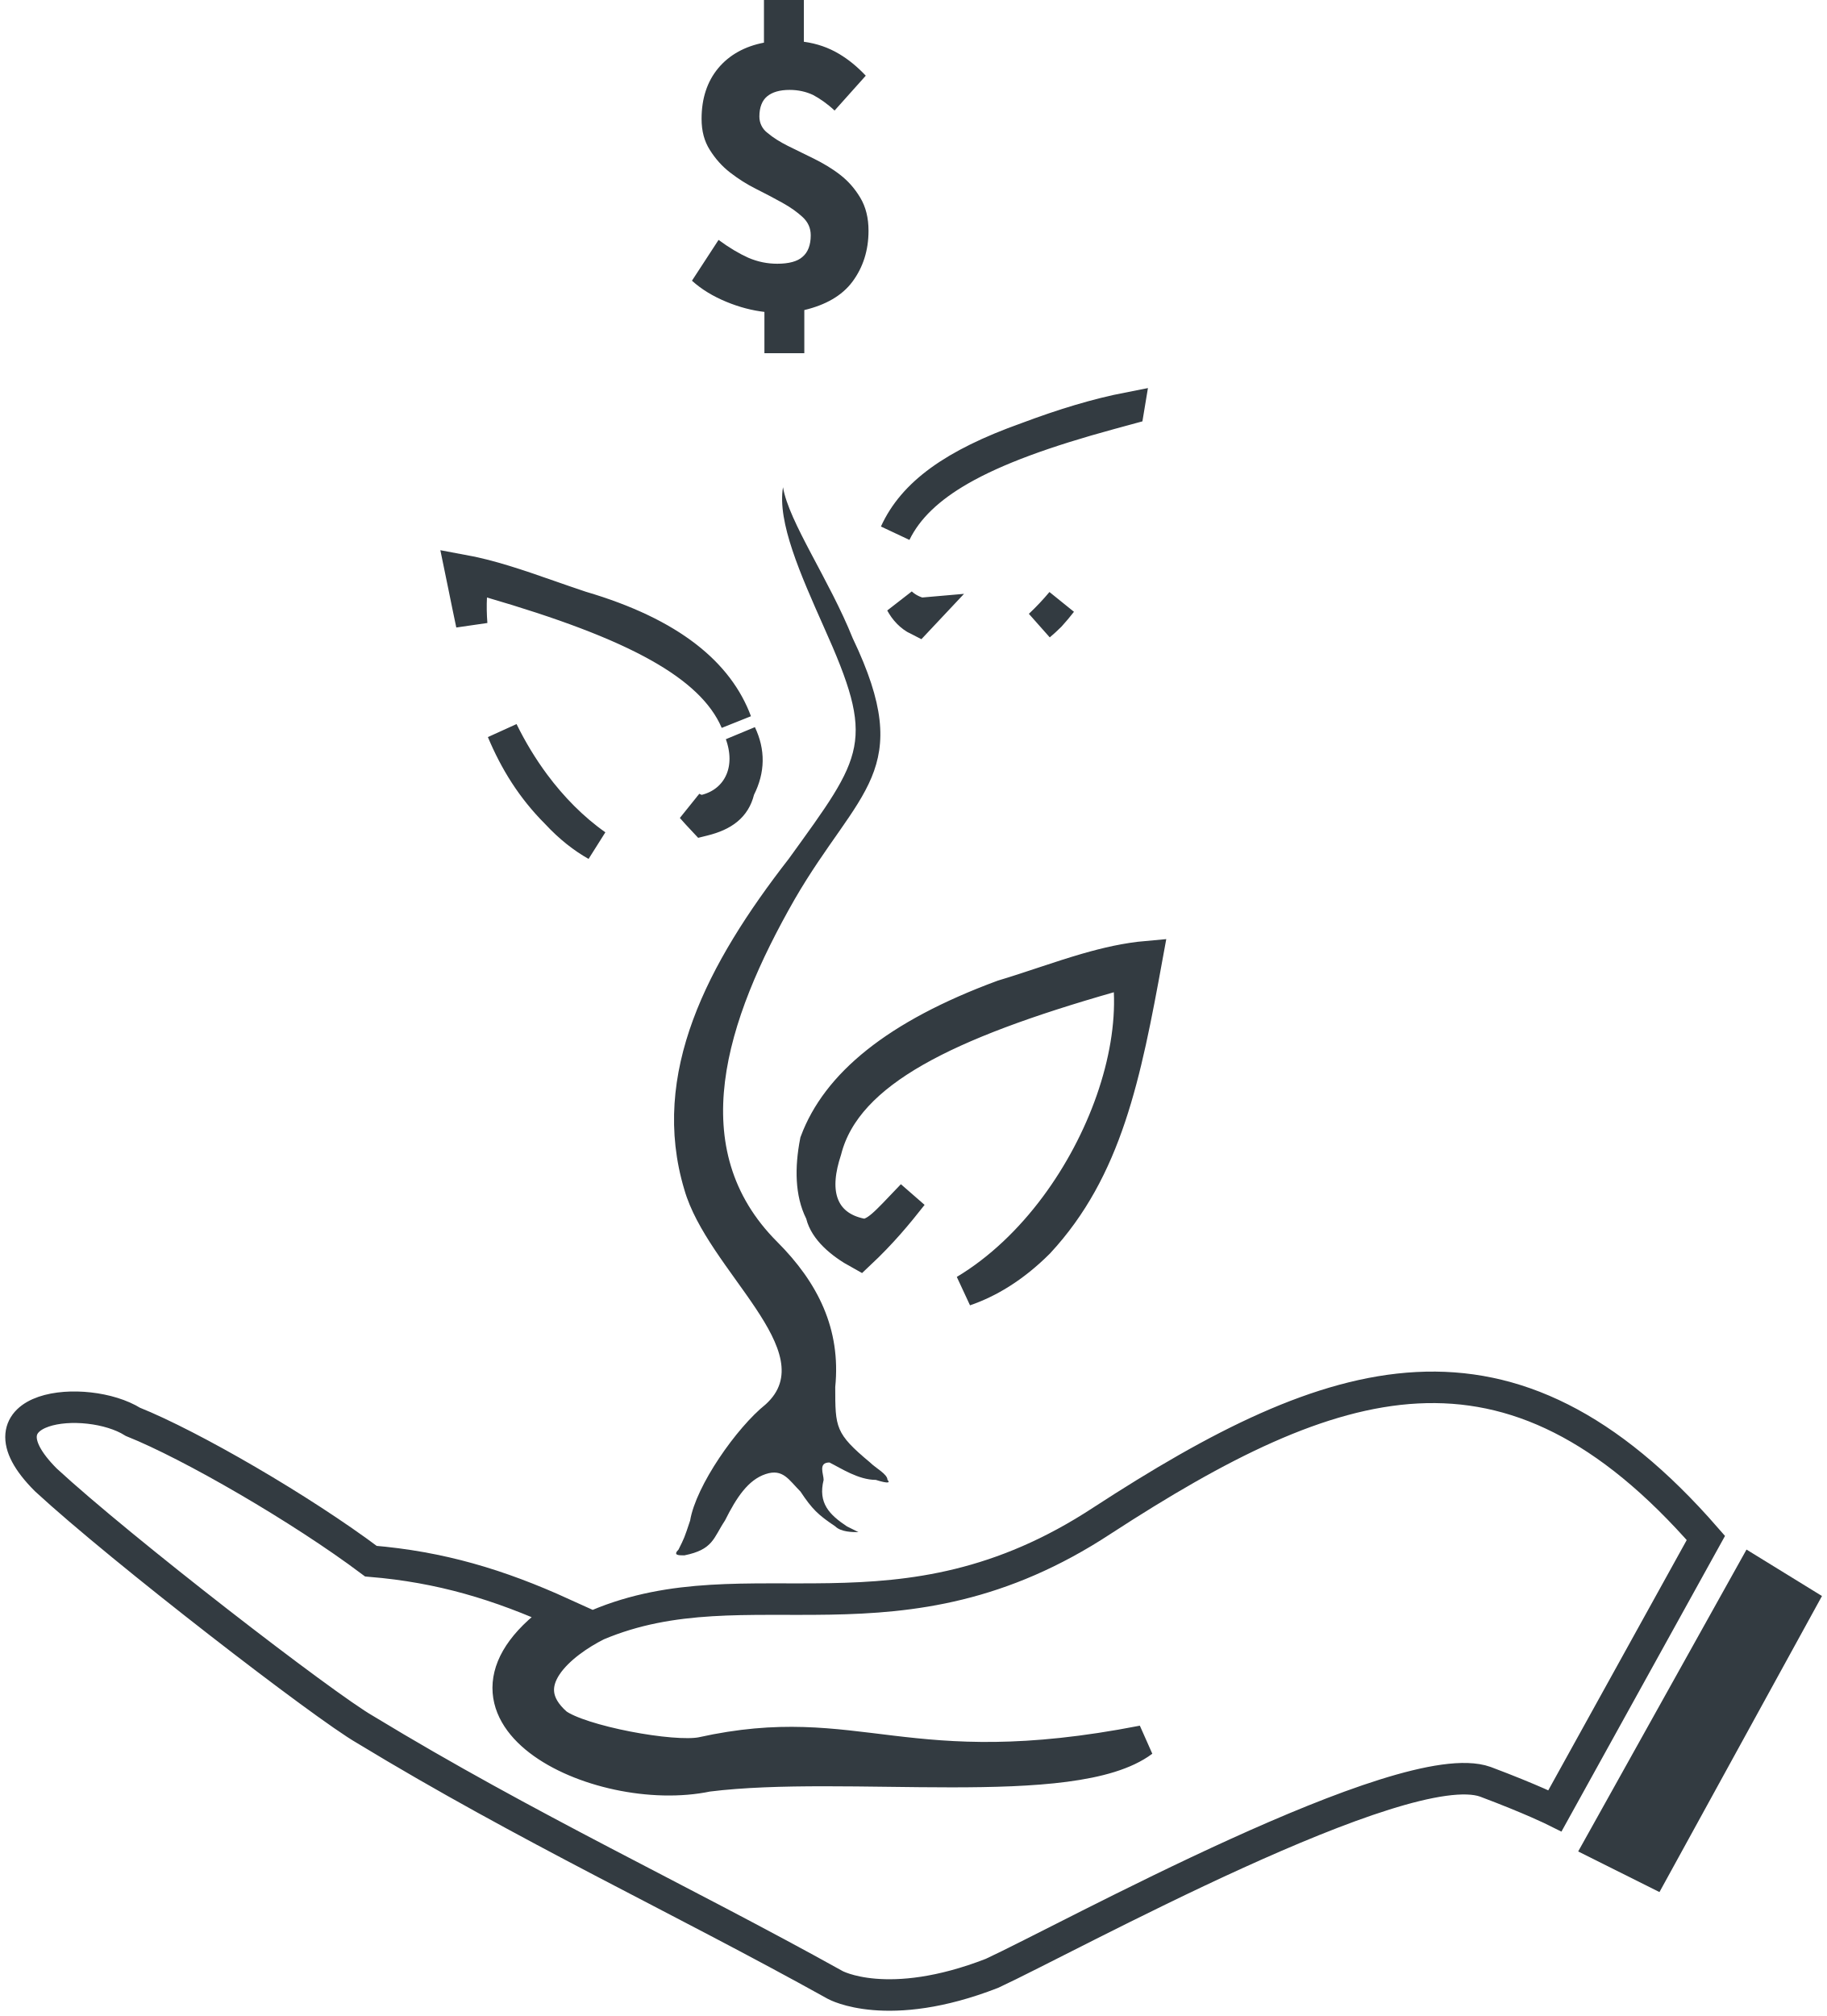
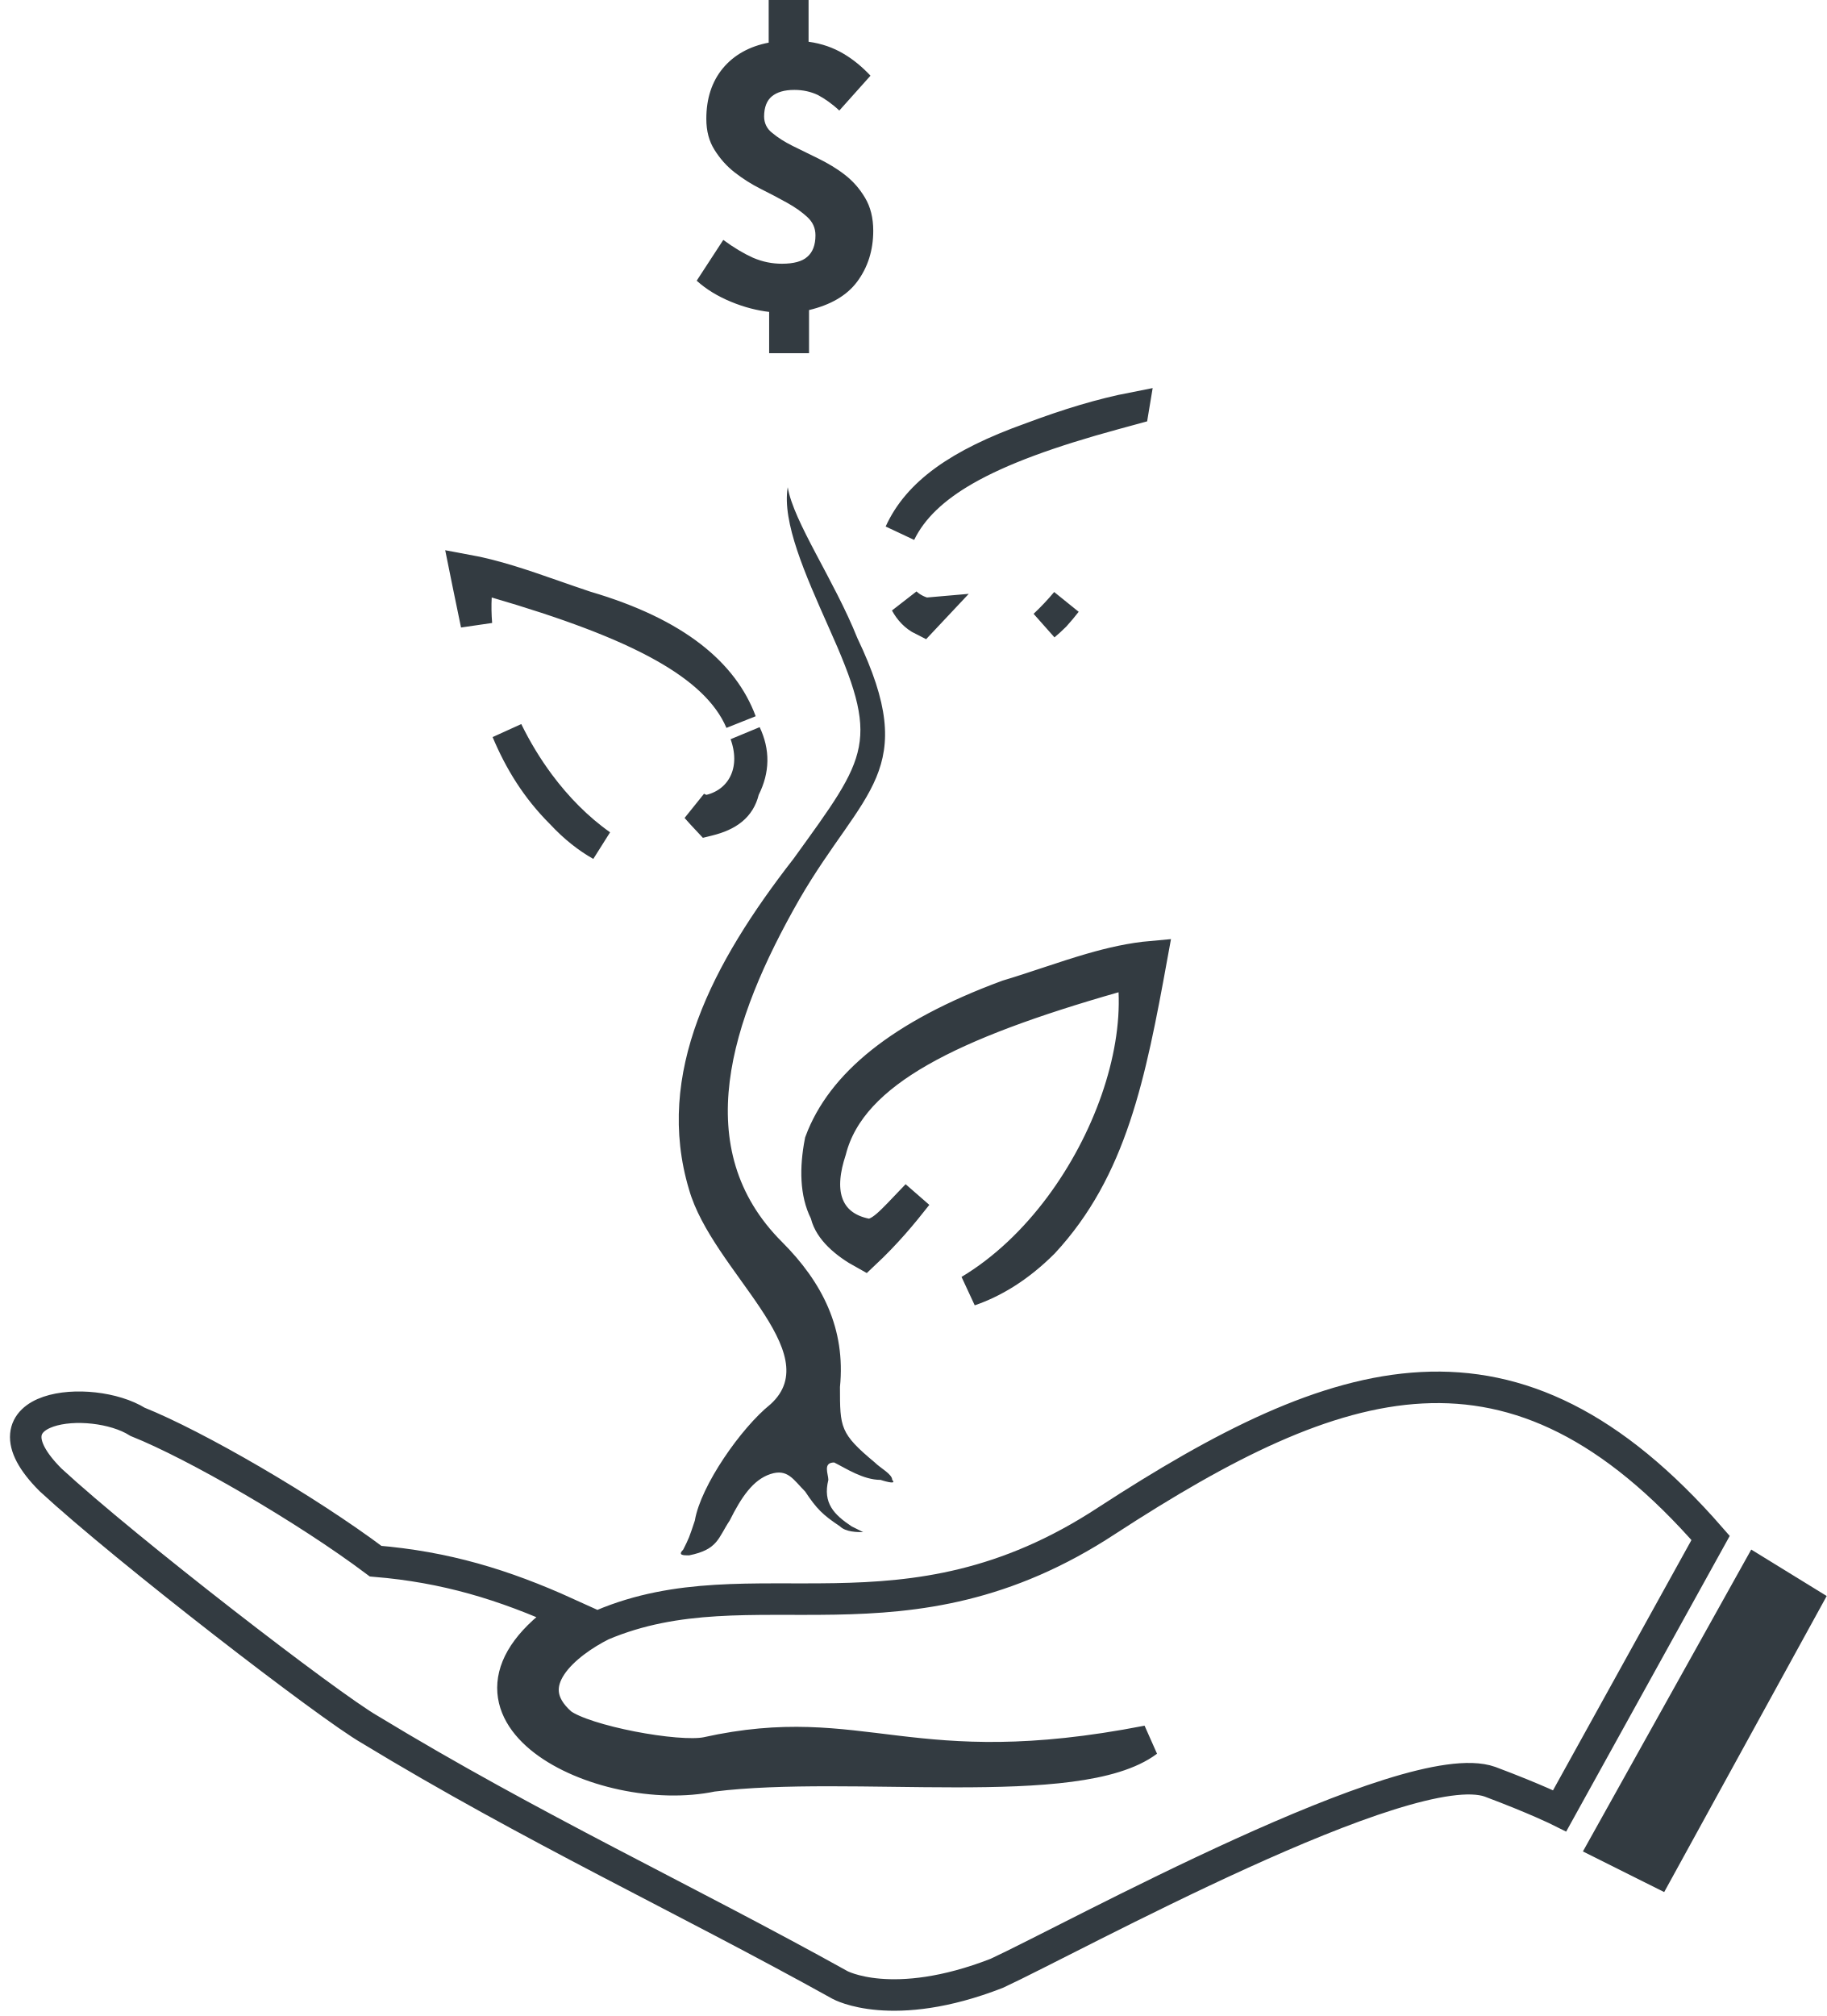
<svg xmlns="http://www.w3.org/2000/svg" width="87" height="96" viewBox="0 0 87 96" fill="none">
-   <path d="M39.749 5.264C39.399 4.936 39.05 4.696 38.722 4.521C38.395 4.368 38.023 4.281 37.608 4.281C37.128 4.281 36.778 4.39 36.538 4.587C36.298 4.783 36.167 5.111 36.167 5.548C36.167 5.854 36.298 6.138 36.56 6.334C36.822 6.553 37.128 6.749 37.521 6.946C37.914 7.142 38.329 7.339 38.766 7.557C39.203 7.776 39.618 8.016 40.011 8.322C40.404 8.628 40.71 8.977 40.972 9.414C41.234 9.851 41.365 10.375 41.365 10.987C41.365 11.926 41.103 12.734 40.601 13.411C40.098 14.088 39.312 14.525 38.307 14.765V16.819H36.407V14.853C35.839 14.787 35.227 14.634 34.594 14.372C33.961 14.11 33.414 13.782 32.956 13.367L34.223 11.424C34.725 11.795 35.206 12.079 35.642 12.275C36.101 12.472 36.56 12.559 37.019 12.559C37.565 12.559 37.98 12.45 38.22 12.232C38.482 12.013 38.613 11.664 38.613 11.205C38.613 10.856 38.482 10.572 38.22 10.331C37.958 10.091 37.652 9.873 37.259 9.654C36.866 9.436 36.451 9.217 36.014 8.999C35.577 8.781 35.162 8.518 34.769 8.213C34.376 7.907 34.07 7.557 33.808 7.142C33.545 6.727 33.414 6.247 33.414 5.657C33.414 4.696 33.677 3.888 34.201 3.254C34.725 2.621 35.468 2.206 36.385 2.031V0H38.285V1.988C38.919 2.075 39.465 2.272 39.945 2.556C40.426 2.839 40.841 3.189 41.234 3.604L39.749 5.264Z" fill="#333B41" />
-   <path fill-rule="evenodd" clip-rule="evenodd" d="M86.775 76.001L83.181 73.789L75.164 88.164L79.035 90.099L86.775 76.001Z" fill="#333B41" />
-   <path fill-rule="evenodd" clip-rule="evenodd" d="M81.246 73.236C71.847 62.455 63.553 65.219 52.496 72.406C42.82 78.765 35.633 74.341 28.445 77.382C26.787 78.212 24.299 80.147 26.51 82.082C27.616 82.911 32.039 83.74 33.421 83.464C40.885 81.805 43.097 85.123 54.431 82.911C51.114 85.399 40.332 83.74 33.698 84.57C28.445 85.676 19.876 81.529 26.787 76.829C23.746 75.447 20.982 74.618 17.664 74.341C14.347 71.853 9.095 68.813 6.33 67.707C4.119 66.325 -1.41 66.878 2.184 70.471C5.777 73.789 15.453 81.252 17.388 82.358C25.128 87.058 32.316 90.375 39.779 94.522C39.779 94.522 42.267 95.904 47.243 93.969C50.837 92.31 66.871 83.464 70.741 84.846C72.952 85.676 74.058 86.228 74.058 86.228L81.246 73.236Z" stroke="#333B41" stroke-width="1.5" />
-   <path fill-rule="evenodd" clip-rule="evenodd" d="M34.528 72.406C35.081 71.3 35.634 70.471 36.463 70.195C37.292 69.918 37.569 70.471 38.122 71.024C38.675 71.853 38.951 72.13 39.78 72.683C40.057 72.959 40.61 72.959 40.886 72.959L40.333 72.683C39.504 72.13 38.951 71.577 39.227 70.471C39.227 70.195 38.951 69.642 39.504 69.642C40.057 69.918 40.886 70.471 41.715 70.471C41.715 70.471 42.545 70.747 42.268 70.471C42.268 70.195 41.715 69.918 41.439 69.642C39.78 68.259 39.78 67.983 39.78 66.048C40.057 63.283 38.951 61.072 37.016 59.137C32.593 54.714 34.528 48.632 37.845 42.827C40.886 37.575 43.651 36.745 40.61 30.387C39.504 27.623 37.569 24.858 37.292 23.2C37.292 22.647 37.292 22.923 37.292 23.2C37.016 24.858 38.122 27.346 39.227 29.834C41.715 35.363 41.163 35.916 37.569 40.892C33.699 45.868 30.934 51.12 32.593 56.649C33.699 60.519 39.227 64.389 36.463 66.877C35.081 67.983 33.146 70.747 32.869 72.406C32.593 73.235 32.593 73.235 32.316 73.788C32.04 74.065 32.316 74.065 32.593 74.065C33.975 73.788 33.975 73.235 34.528 72.406Z" fill="#333B41" />
-   <path d="M52.843 46.529L53.755 46.268L53.798 47.216C53.946 50.468 52.553 54.366 50.264 57.443C49.077 59.038 47.615 60.455 45.955 61.449C47.048 61.074 48.251 60.384 49.468 59.169C52.703 55.679 53.594 51.242 54.631 45.554C53.665 45.64 52.714 45.856 51.737 46.139C51.096 46.325 50.452 46.536 49.786 46.757C49.746 46.77 49.705 46.784 49.665 46.797C49.047 47.002 48.411 47.213 47.758 47.409C42.629 49.302 39.854 51.66 38.845 54.364C38.595 55.654 38.63 56.819 39.068 57.696L39.105 57.77L39.125 57.849C39.298 58.543 40 59.185 40.941 59.702C41.992 58.713 42.725 57.83 43.446 56.912C43.271 57.093 43.107 57.265 42.952 57.428C42.826 57.56 42.706 57.686 42.591 57.806C42.394 58.008 42.204 58.199 42.029 58.35C41.872 58.486 41.652 58.658 41.399 58.743L41.21 58.806L41.015 58.767C40.12 58.588 39.448 58.093 39.172 57.266C38.925 56.525 39.048 55.655 39.336 54.78C39.83 52.847 41.346 51.336 43.589 50.054C45.847 48.764 48.959 47.639 52.843 46.529Z" stroke="#333B41" stroke-width="1.5" />
-   <path d="M26.134 28.364C24.658 27.849 23.372 27.401 21.933 27.138C21.983 27.379 22.031 27.617 22.079 27.853C22.21 28.496 22.336 29.12 22.465 29.725C22.43 29.277 22.422 28.838 22.444 28.412L22.494 27.467L23.403 27.732C26.736 28.704 29.428 29.69 31.405 30.805C33.169 31.799 34.457 32.947 35.063 34.367C34.223 32.106 32.012 30.169 27.681 28.895L27.668 28.891L27.656 28.887C27.12 28.708 26.617 28.533 26.134 28.364ZM25.459 37.331C24.875 36.544 24.36 35.692 23.928 34.809C24.534 36.253 25.333 37.547 26.488 38.703L26.498 38.712L26.507 38.723C27.144 39.408 27.783 39.9 28.4 40.247C27.279 39.458 26.288 38.446 25.459 37.331ZM35.239 37.515C35.673 36.646 35.686 35.813 35.276 34.946C35.559 35.732 35.571 36.513 35.286 37.179C34.98 37.893 34.367 38.387 33.603 38.578L33.392 38.631L33.184 38.562C33.1 38.534 33.019 38.497 32.943 38.455C33.117 38.653 33.3 38.855 33.496 39.063L33.516 39.058C34.475 38.819 34.998 38.403 35.182 37.669L35.202 37.589L35.239 37.515Z" stroke="#333B41" stroke-width="1.5" />
-   <path d="M50.557 28.673C50.231 29.062 49.883 29.432 49.515 29.777C49.682 29.637 49.849 29.484 50.017 29.317C50.208 29.107 50.387 28.892 50.557 28.673ZM53.765 19.463C53.768 19.448 53.771 19.433 53.773 19.419C52.242 19.717 50.665 20.195 48.889 20.861L48.889 20.861L48.878 20.865C45.4 22.107 43.49 23.508 42.639 25.382C43.218 24.192 44.261 23.221 45.729 22.377C47.438 21.395 49.792 20.546 52.851 19.712L53.765 19.463ZM43.689 29.164C43.388 29.064 43.128 28.91 42.915 28.712C43.103 29.057 43.363 29.341 43.725 29.521C43.831 29.411 43.932 29.303 44.03 29.198C43.996 29.201 43.961 29.202 43.926 29.202H43.804L43.689 29.164Z" stroke="#333B41" stroke-width="1.5" />
+   <path d="M39.974 5.264C39.624 4.936 39.275 4.696 38.947 4.521C38.62 4.368 38.248 4.281 37.833 4.281C37.353 4.281 37.003 4.39 36.763 4.587C36.523 4.783 36.392 5.111 36.392 5.548C36.392 5.854 36.523 6.138 36.785 6.334C37.047 6.553 37.353 6.749 37.746 6.946C38.139 7.142 38.554 7.339 38.991 7.557C39.428 7.776 39.843 8.016 40.236 8.322C40.629 8.628 40.935 8.977 41.197 9.414C41.459 9.851 41.59 10.375 41.59 10.987C41.59 11.926 41.328 12.734 40.826 13.411C40.323 14.088 39.537 14.525 38.532 14.765V16.819H36.632V14.853C36.064 14.787 35.453 14.634 34.819 14.372C34.186 14.11 33.64 13.782 33.181 13.367L34.448 11.424C34.95 11.795 35.431 12.079 35.867 12.275C36.326 12.472 36.785 12.559 37.244 12.559C37.79 12.559 38.205 12.45 38.445 12.232C38.707 12.013 38.838 11.664 38.838 11.205C38.838 10.856 38.707 10.572 38.445 10.331C38.183 10.091 37.877 9.873 37.484 9.654C37.091 9.436 36.676 9.217 36.239 8.999C35.802 8.781 35.387 8.518 34.994 8.213C34.601 7.907 34.295 7.557 34.033 7.142C33.771 6.727 33.64 6.247 33.64 5.657C33.64 4.696 33.902 3.888 34.426 3.254C34.95 2.621 35.693 2.206 36.61 2.031V0H38.51V1.988C39.144 2.075 39.69 2.272 40.17 2.556C40.651 2.839 41.066 3.189 41.459 3.604L39.974 5.264Z" fill="#333B41" />
+   <path fill-rule="evenodd" clip-rule="evenodd" d="M87 76.001L83.406 73.789L75.389 88.164L79.26 90.099L87 76.001Z" fill="#333B41" />
+   <path fill-rule="evenodd" clip-rule="evenodd" d="M81.471 73.236C72.072 62.455 63.779 65.219 52.721 72.406C43.045 78.765 35.858 74.341 28.671 77.382C27.012 78.212 24.524 80.147 26.735 82.082C27.841 82.911 32.264 83.74 33.646 83.464C41.11 81.805 43.322 85.123 54.656 82.911C51.339 85.399 40.557 83.74 33.923 84.57C28.671 85.676 20.101 81.529 27.012 76.829C23.971 75.447 21.207 74.618 17.889 74.341C14.572 71.853 9.32 68.813 6.555 67.707C4.344 66.325 -1.185 66.878 2.409 70.471C6.002 73.789 15.678 81.252 17.613 82.358C25.353 87.058 32.541 90.375 40.005 94.522C40.005 94.522 42.493 95.904 47.468 93.969C51.062 92.31 67.096 83.464 70.966 84.846C73.177 85.676 74.283 86.228 74.283 86.228L81.471 73.236Z" stroke="#333B41" stroke-width="1.5" />
+   <path fill-rule="evenodd" clip-rule="evenodd" d="M34.753 72.406C35.306 71.3 35.859 70.471 36.688 70.195C37.517 69.918 37.794 70.471 38.346 71.024C38.899 71.853 39.176 72.13 40.005 72.683C40.282 72.959 40.834 72.959 41.111 72.959L40.558 72.683C39.729 72.13 39.176 71.577 39.452 70.471C39.452 70.195 39.176 69.642 39.729 69.642C40.282 69.918 41.111 70.471 41.94 70.471C41.94 70.471 42.77 70.747 42.493 70.471C42.493 70.195 41.94 69.918 41.664 69.642C40.005 68.259 40.005 67.983 40.005 66.048C40.282 63.283 39.176 61.072 37.241 59.137C32.818 54.714 34.753 48.632 38.07 42.827C41.111 37.575 43.875 36.745 40.834 30.387C39.729 27.623 37.794 24.858 37.517 23.2C37.517 22.647 37.517 22.923 37.517 23.2C37.241 24.858 38.346 27.346 39.452 29.834C41.94 35.363 41.387 35.916 37.794 40.892C33.923 45.868 31.159 51.12 32.818 56.649C33.923 60.519 39.452 64.389 36.688 66.877C35.306 67.983 33.371 70.747 33.094 72.406C32.818 73.235 32.818 73.235 32.541 73.788C32.265 74.065 32.541 74.065 32.818 74.065C34.2 73.788 34.2 73.235 34.753 72.406Z" fill="#333B41" />
+   <path d="M53.068 46.529L53.98 46.268L54.023 47.216C54.171 50.468 52.779 54.366 50.489 57.443C49.302 59.038 47.84 60.455 46.18 61.449C47.273 61.074 48.476 60.384 49.693 59.169C52.928 55.679 53.82 51.242 54.856 45.554C53.89 45.64 52.939 45.856 51.962 46.139C51.321 46.325 50.677 46.536 50.011 46.757C49.971 46.77 49.93 46.784 49.89 46.797C49.272 47.002 48.636 47.213 47.983 47.409C42.854 49.302 40.079 51.66 39.071 54.364C38.82 55.654 38.855 56.819 39.294 57.696L39.33 57.77L39.35 57.849C39.524 58.543 40.225 59.185 41.166 59.702C42.218 58.713 42.95 57.83 43.671 56.912C43.496 57.093 43.332 57.265 43.177 57.428C43.051 57.56 42.931 57.686 42.816 57.806C42.62 58.008 42.429 58.199 42.255 58.35C42.097 58.486 41.877 58.658 41.624 58.743L41.435 58.806L41.24 58.767C40.345 58.588 39.673 58.093 39.397 57.266C39.15 56.525 39.273 55.655 39.561 54.78C40.055 52.847 41.571 51.336 43.814 50.054C46.072 48.764 49.184 47.639 53.068 46.529Z" stroke="#333B41" stroke-width="1.5" />
+   <path d="M26.36 28.364C24.883 27.849 23.598 27.401 22.159 27.138C22.208 27.379 22.256 27.617 22.304 27.853C22.435 28.496 22.562 29.12 22.691 29.725C22.655 29.277 22.647 28.838 22.67 28.412L22.719 27.467L23.629 27.732C26.961 28.704 29.654 29.69 31.631 30.805C33.395 31.799 34.682 32.947 35.288 34.367C34.449 32.106 32.237 30.169 27.907 28.895L27.894 28.891L27.881 28.887C27.346 28.708 26.842 28.533 26.36 28.364ZM25.685 37.331C25.1 36.544 24.585 35.692 24.153 34.809C24.759 36.253 25.558 37.547 26.713 38.703L26.723 38.712L26.733 38.723C27.369 39.408 28.008 39.9 28.625 40.247C27.505 39.458 26.514 38.446 25.685 37.331ZM35.464 37.515C35.898 36.646 35.911 35.813 35.502 34.946C35.785 35.732 35.797 36.513 35.511 37.179C35.205 37.893 34.593 38.387 33.829 38.578L33.617 38.631L33.41 38.562C33.325 38.534 33.244 38.497 33.168 38.455C33.342 38.653 33.526 38.855 33.722 39.063L33.742 39.058C34.7 38.819 35.224 38.403 35.407 37.669L35.427 37.589L35.464 37.515Z" stroke="#333B41" stroke-width="1.5" />
+   <path d="M50.782 28.673C50.456 29.062 50.108 29.432 49.74 29.777C49.907 29.637 50.075 29.484 50.243 29.317C50.433 29.107 50.612 28.892 50.782 28.673ZM53.99 19.463C53.993 19.448 53.996 19.433 53.998 19.419C52.467 19.717 50.89 20.195 49.114 20.861L49.114 20.861L49.103 20.865C45.625 22.107 43.715 23.508 42.864 25.382C43.443 24.192 44.486 23.221 45.954 22.377C47.663 21.395 50.017 20.546 53.076 19.712L53.99 19.463ZM43.914 29.164C43.613 29.064 43.353 28.91 43.14 28.712C43.328 29.057 43.588 29.341 43.95 29.521C44.056 29.411 44.157 29.303 44.255 29.198C44.221 29.201 44.186 29.202 44.151 29.202H44.029L43.914 29.164Z" stroke="#333B41" stroke-width="1.5" />
</svg>
